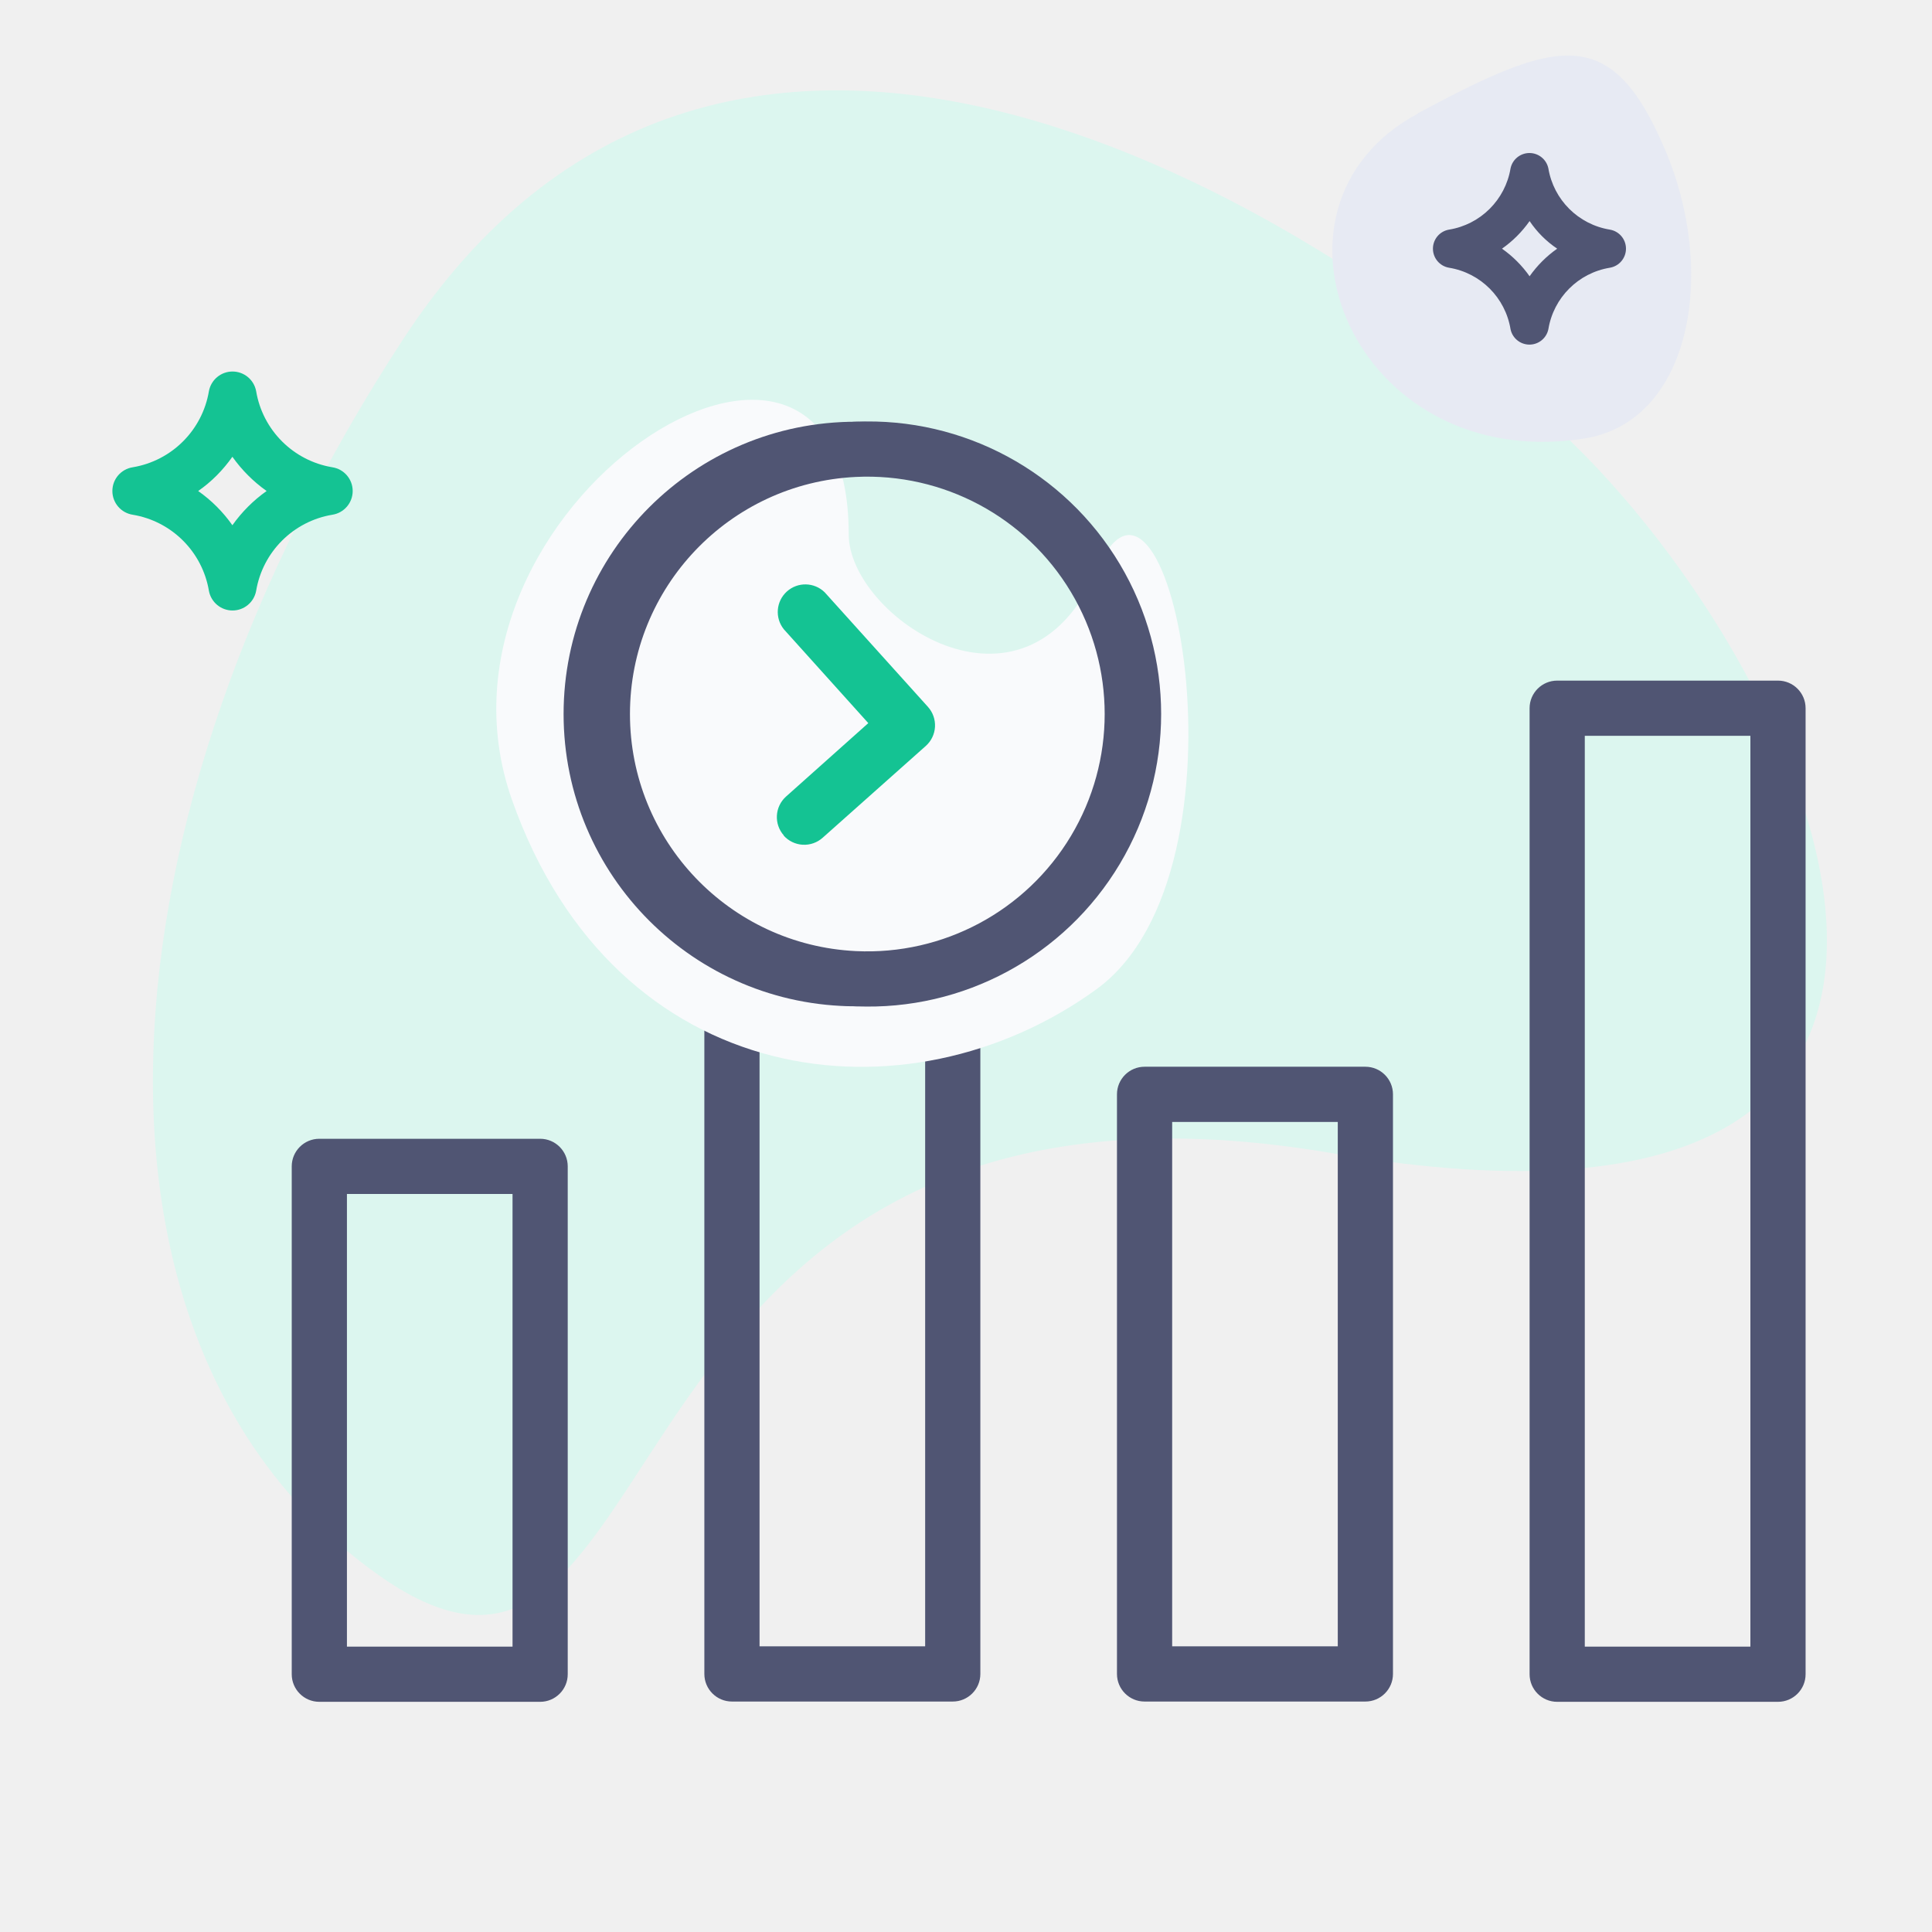
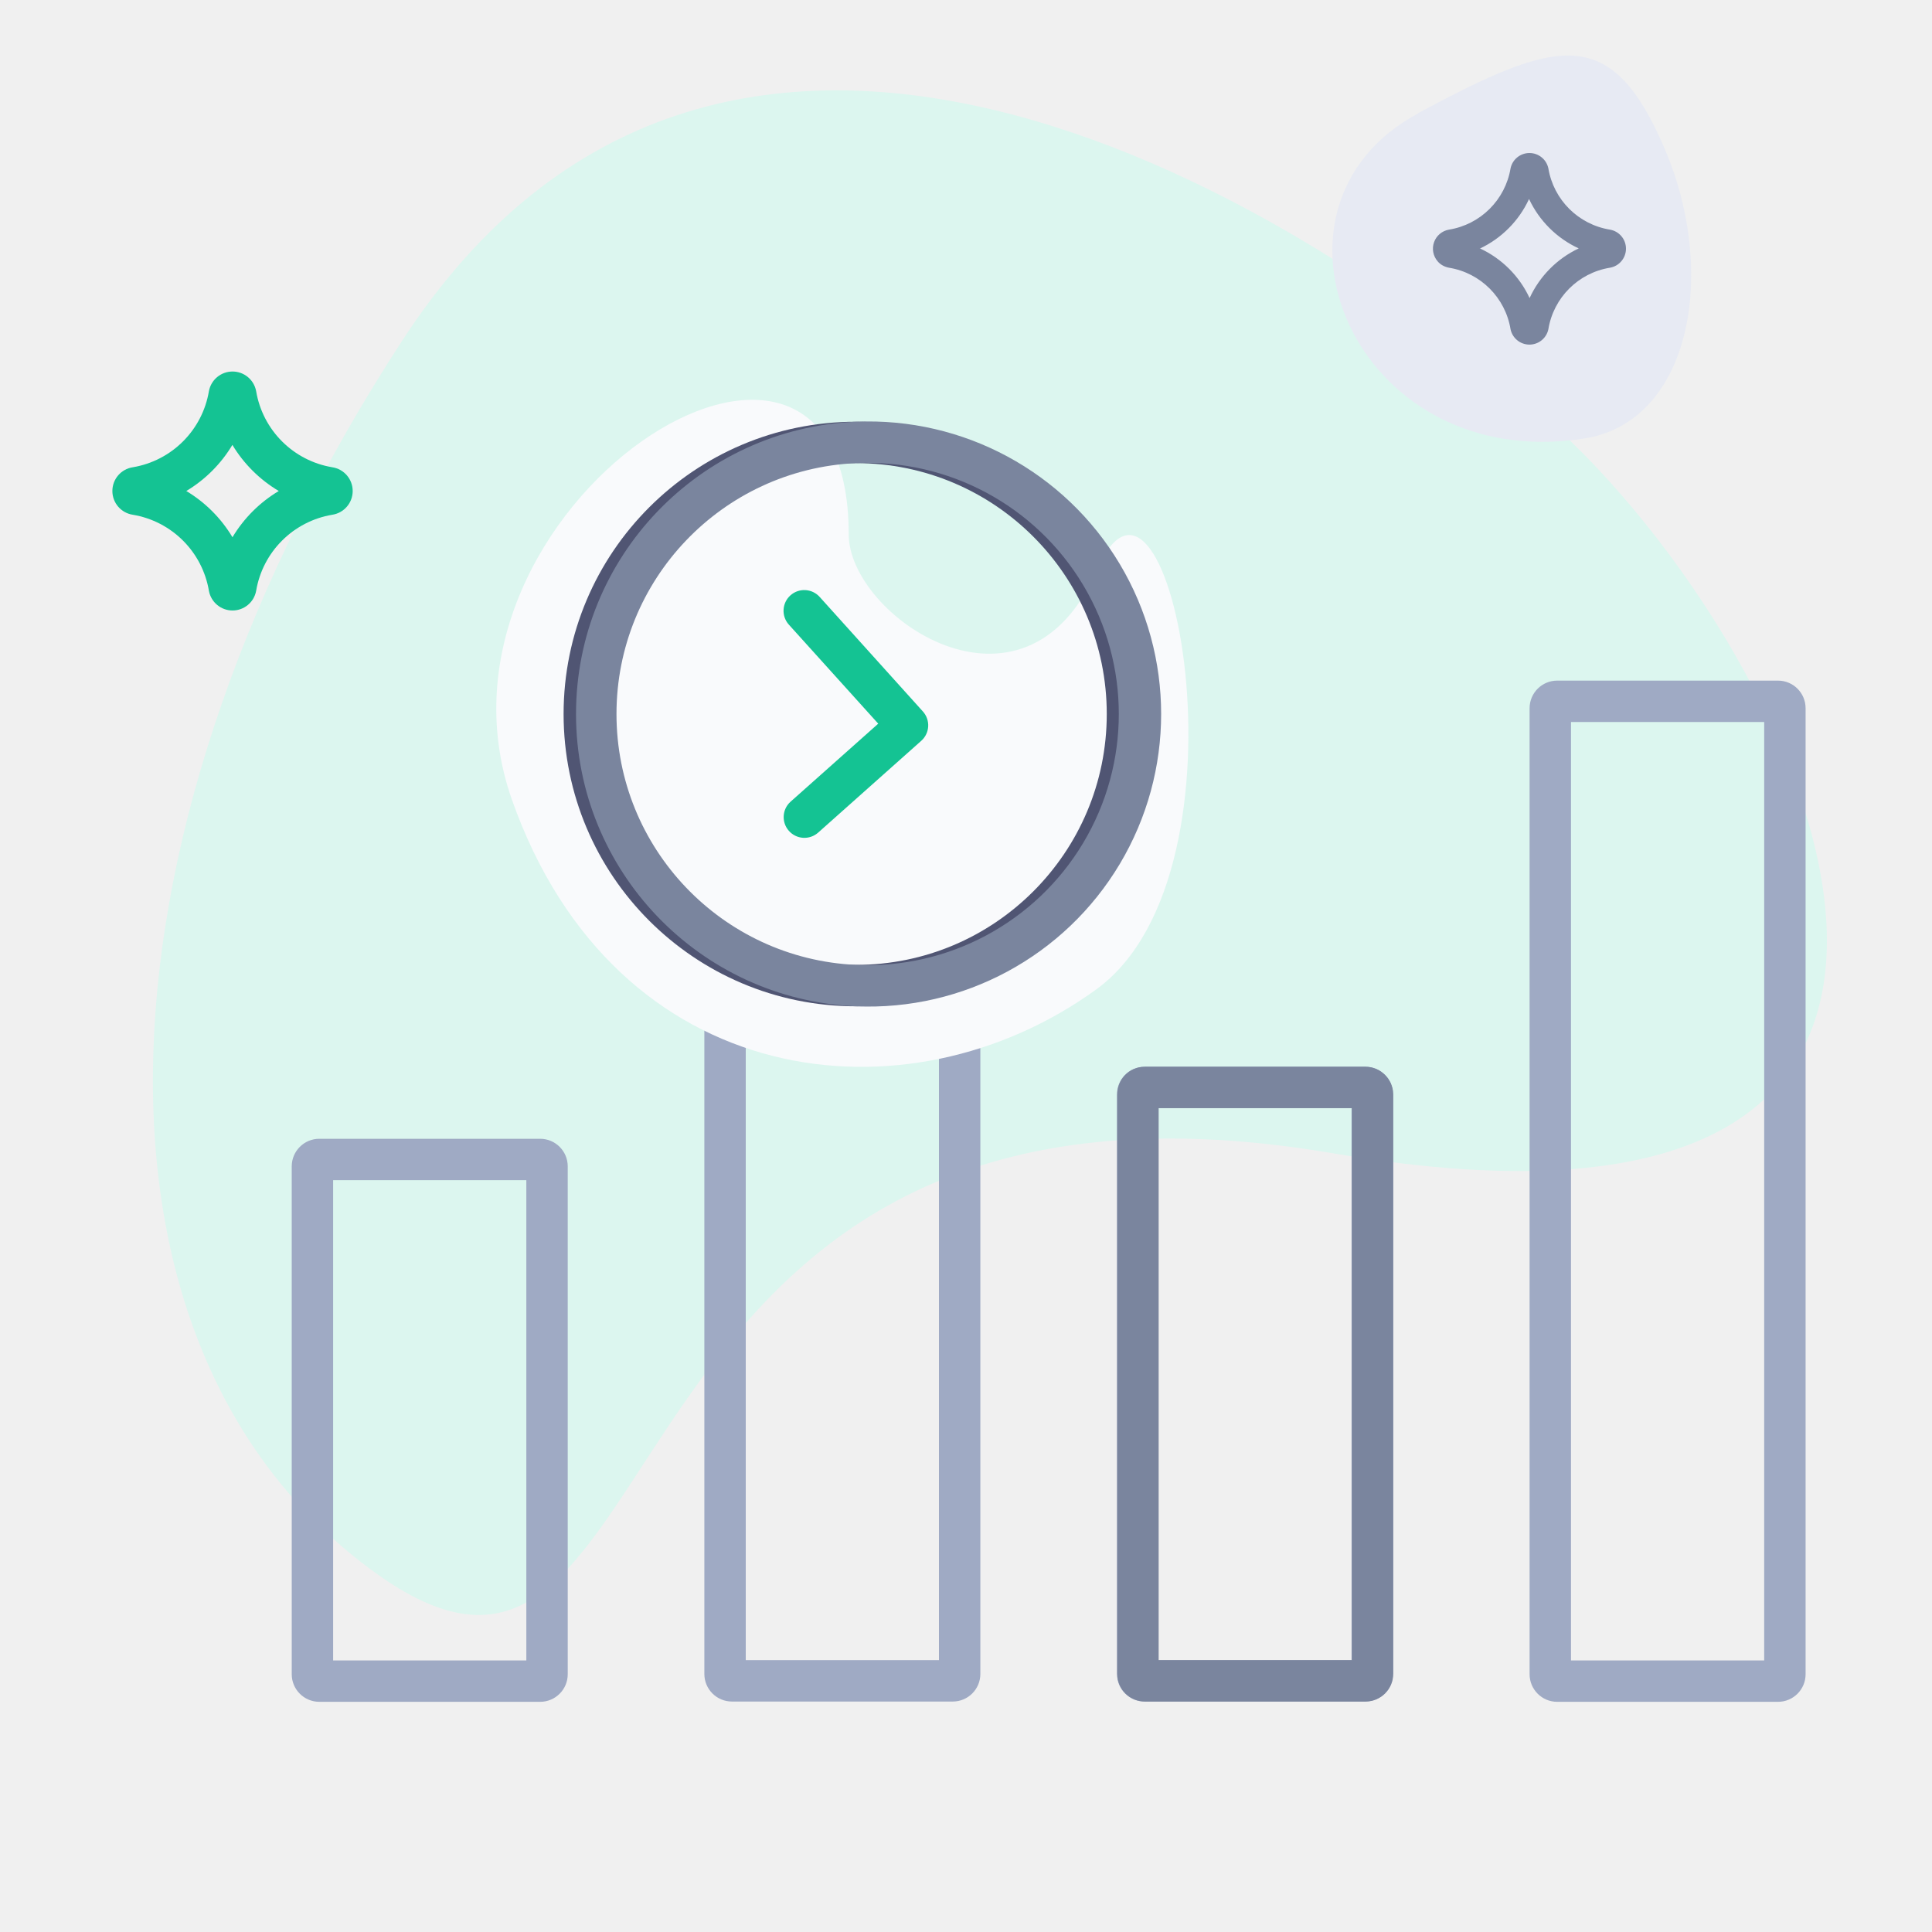
<svg xmlns="http://www.w3.org/2000/svg" width="70" height="70" fill="none">
-   <g clip-path="url(#clip0)">
-     <path d="M14.6 12.3C3.21 29.76 2.2 48.78 13.62 57c11.41 8.22 7.04-19.94 34.7-15.21 27.65 4.73 17.39-18.04 7.73-26.6C46.4 6.61 26-5.17 14.6 12.3z" fill="#DCF6EF" />
-     <path fill-rule="evenodd" clip-rule="evenodd" d="M33.52 59.65v-33h-6v33h6zm1 2a1 1 0 001-1v-35a1 1 0 00-1-1h-8a1 1 0 00-1 1v35a1 1 0 001 1h8zm13.95-21v19h-6v-19h6zm2 20a1 1 0 01-1 1h-8a1 1 0 01-1-1v-21a1 1 0 011-1h8a1 1 0 011 1v21zm-31.9-17.39v16.4h-6v-16.4h6zm2 17.4a1 1 0 01-1 1h-8a1 1 0 01-1-1v-18.4a1 1 0 011-1h8a1 1 0 011 1v18.4zm42.85-34v33h-6v-33h6zm2 34a1 1 0 01-1 1h-8a1 1 0 01-1-1v-35a1 1 0 011-1h8a1 1 0 011 1v35z" fill="#505573" />
-     <path d="M30.75 19.36c0-11.22-15.94-.97-12.2 9.62 3.74 10.6 14.33 11.84 21.18 6.86 5.95-4.33 2.62-21.19 0-15.17-2.62 6.02-8.98 1.66-8.98-1.31z" fill="#F9FAFC" />
-     <circle cx="31.01" cy="25.87" r="9.84" stroke="#505573" stroke-width="1.5" />
-     <path fill-rule="evenodd" clip-rule="evenodd" d="M31.01 34.46a8.6 8.6 0 100-17.18 8.6 8.6 0 000 17.18zm0 2a10.6 10.6 0 100-21.18 10.6 10.6 0 000 21.18z" fill="#505573" />
-     <path fill-rule="evenodd" clip-rule="evenodd" d="M28.4 30.27a1 1 0 01.08-1.41l2.98-2.66-3.06-3.4a1 1 0 011.48-1.34l3.74 4.15a1 1 0 01-.08 1.42l-3.73 3.32a1 1 0 01-1.42-.08z" fill="#14C393" />
-     <path d="M9.28 14.17a.87.87 0 00-1.71 0 3.36 3.36 0 01-2.76 2.76.87.87 0 000 1.72 3.36 3.36 0 012.76 2.76.87.87 0 001.71 0 3.36 3.36 0 012.76-2.76.87.87 0 000-1.72 3.36 3.36 0 01-2.76-2.76zm-.86 4.86a5.1 5.1 0 00-1.24-1.24c.49-.34.9-.76 1.24-1.24.34.48.76.9 1.24 1.24-.48.34-.9.76-1.24 1.24z" fill="#14C393" />
-     <path d="M51.38 4.1c5.08-2.73 7-3.24 8.93 1.28 1.94 4.51.95 9.91-2.92 10.51-8.37 1.3-12.32-8.4-6.01-11.78z" fill="#E7EAF3" />
-     <path d="M56.1 6.1a.7.7 0 00-1.37 0 2.7 2.7 0 01-2.23 2.22.7.7 0 000 1.38 2.7 2.7 0 012.23 2.23.7.7 0 001.37 0 2.7 2.7 0 012.23-2.23.7.7 0 000-1.38A2.7 2.7 0 0156.1 6.1zm-.68 3.91a4.1 4.1 0 00-1-1 4.1 4.1 0 001-1c.27.4.6.73 1 1a4.1 4.1 0 00-1 1z" fill="#505573" />
-   </g>
-   <defs>
-     <clipPath id="clip0">
-       <path fill="#fff" d="M0 0h70v70H0z" />
-     </clipPath>
-   </defs>
+   <path fill="#DCF6EF" d="M14.6 12.3C3.21 29.76 2.2 48.78 13.62 57c11.41 8.22 7.04-19.94 34.7-15.21 27.65 4.73 17.39-18.04 7.73-26.6C46.4 6.61 26-5.17 14.6 12.3z" />
+   <path fill="#9FAAC4" fill-rule="evenodd" d="M34.02 60.15v-34h-7v34h7zm.5 1.5a1 1 0 001-1v-35a1 1 0 00-1-1h-8a1 1 0 00-1 1v35a1 1 0 001 1h8zm14.45-21.5v20h-7v-20h7zm1.5 20.5a1 1 0 01-1 1h-8a1 1 0 01-1-1v-21a1 1 0 011-1h8a1 1 0 011 1v21zm-31.4-17.89v17.4h-7v-17.4h7zm1.5 17.9a1 1 0 01-1 1h-8a1 1 0 01-1-1v-18.4a1 1 0 011-1h8a1 1 0 011 1v18.4zm43.35-34.5v34h-7v-34h7zm1.5 34.5a1 1 0 01-1 1h-8a1 1 0 01-1-1v-35a1 1 0 011-1h8a1 1 0 011 1v35z" />
+   <path fill="#F9FAFC" d="M30.75 19.36c0-11.22-15.94-.97-12.2 9.62 3.74 10.6 14.33 11.84 21.18 6.86 5.95-4.33 2.62-21.19 0-15.17-2.62 6.02-8.98 1.66-8.98-1.31z" />
+   <circle cx="31.01" cy="25.87" r="9.84" stroke="#505573" stroke-width="1.5" />
+   <path fill="#7A859E" fill-rule="evenodd" d="M31.01 34.96a9.1 9.1 0 100-18.18 9.1 9.1 0 000 18.18zm0 1.5a10.6 10.6 0 100-21.18 10.6 10.6 0 000 21.18z" />
+   <path fill="#14C393" d="M28.58 30.1a.75.75 0 01.06-1.05l3.18-2.83-3.24-3.59a.75.75 0 111.12-1l3.74 4.15a.75.75 0 01-.06 1.06l-3.74 3.33a.75.75 0 01-1.06-.07z" />
+   <path stroke="#7A859E" stroke-width="1.5" d="M49.73 60.65c0 .14-.12.25-.25.25h-8a.25.25 0 01-.25-.25v-21c0-.13.1-.25.25-.25h8c.13 0 .25.12.25.25v21z" />
+   <path fill="#14C393" fill-rule="evenodd" d="M9.28 14.17a.87.87 0 00-1.71 0 3.36 3.36 0 01-2.76 2.76.87.87 0 000 1.72 3.36 3.36 0 012.76 2.76.87.87 0 001.71 0 3.36 3.36 0 012.76-2.76.87.87 0 000-1.72 3.36 3.36 0 01-2.76-2.76zm-.86 5.3a4.86 4.86 0 011.68-1.68 4.87 4.87 0 01-1.68-1.67 4.86 4.86 0 01-1.67 1.67 4.86 4.86 0 011.67 1.67z" />
+   <path fill="#E7EAF3" d="M51.38 4.1c5.08-2.73 7-3.24 8.93 1.28 1.94 4.51.95 9.91-2.92 10.51-8.37 1.3-12.32-8.4-6.01-11.78z" />
+   <path fill="#7A859E" fill-rule="evenodd" d="M52.09 9.47c.1.12.25.2.41.23a2.7 2.7 0 012.23 2.23.7.7 0 001.37 0 2.7 2.7 0 012.23-2.23.7.7 0 000-1.38A2.7 2.7 0 0156.1 6.1a.7.7 0 00-1.37 0 2.7 2.7 0 01-2.23 2.22.7.7 0 00-.41 1.15zM53.62 9a3.7 3.7 0 011.8 1.8A3.7 3.7 0 0157.2 9a3.7 3.7 0 01-1.8-1.79 3.7 3.7 0 01-1.79 1.8z" />
</svg>
